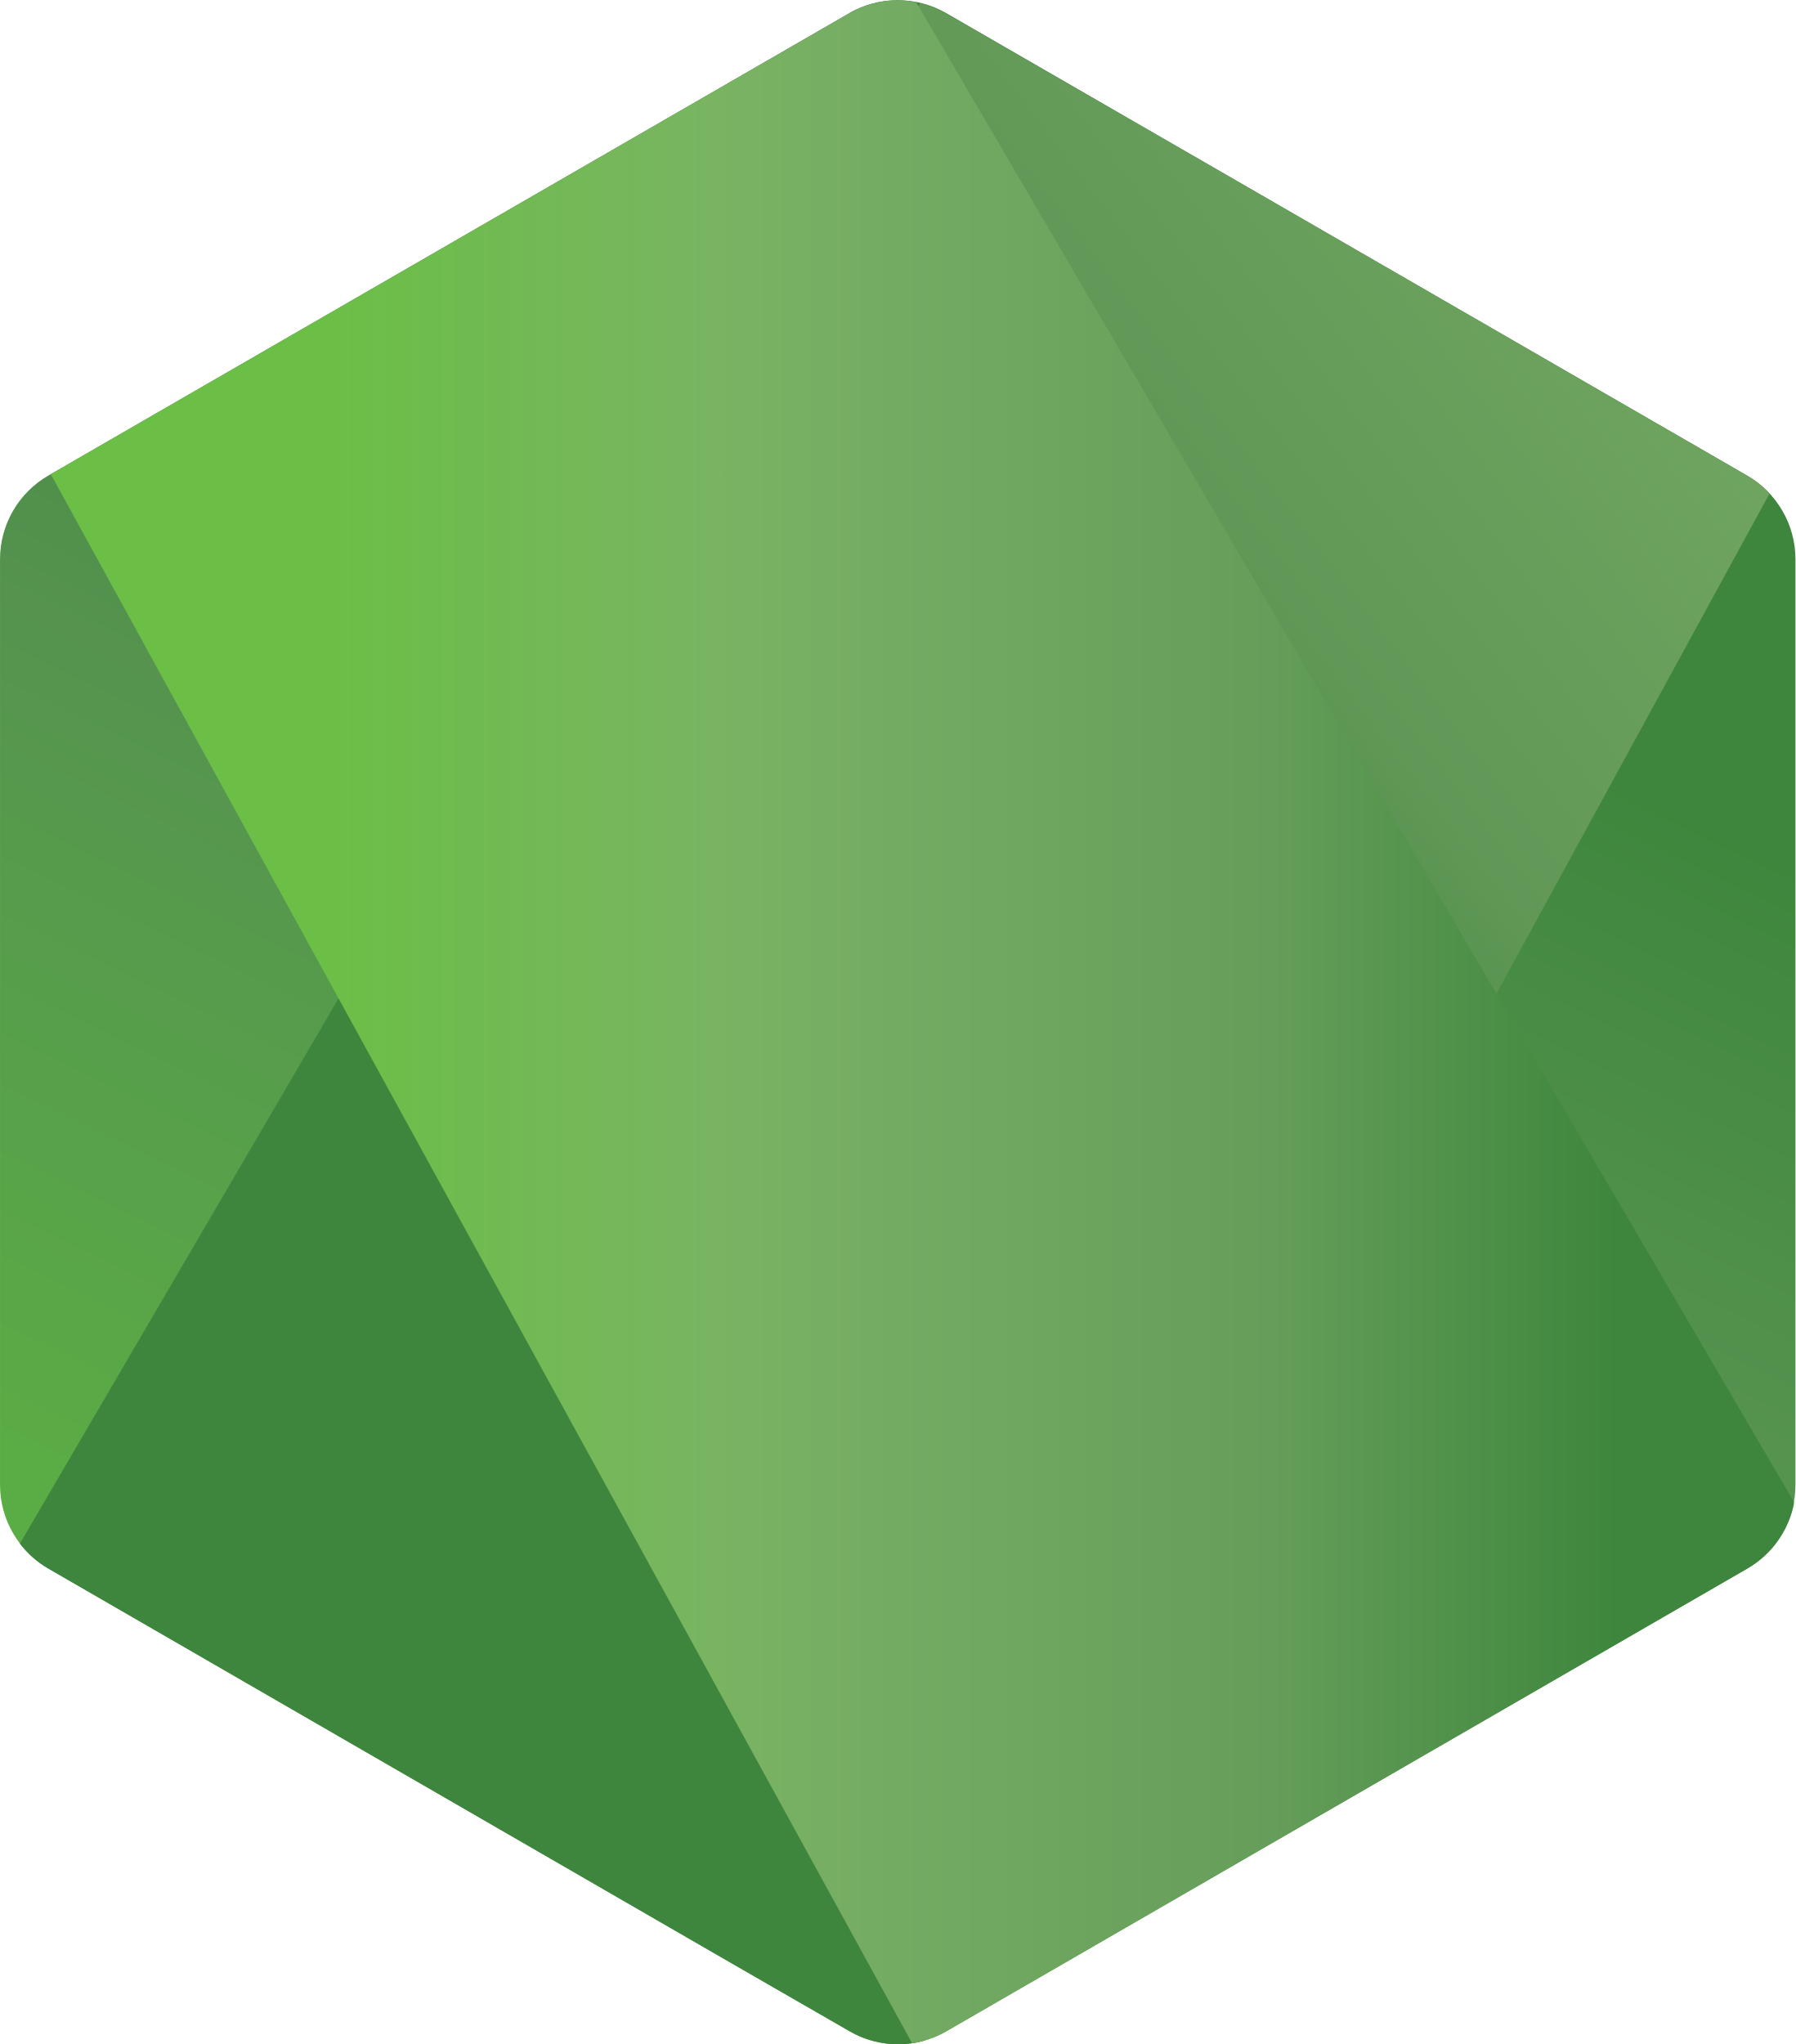
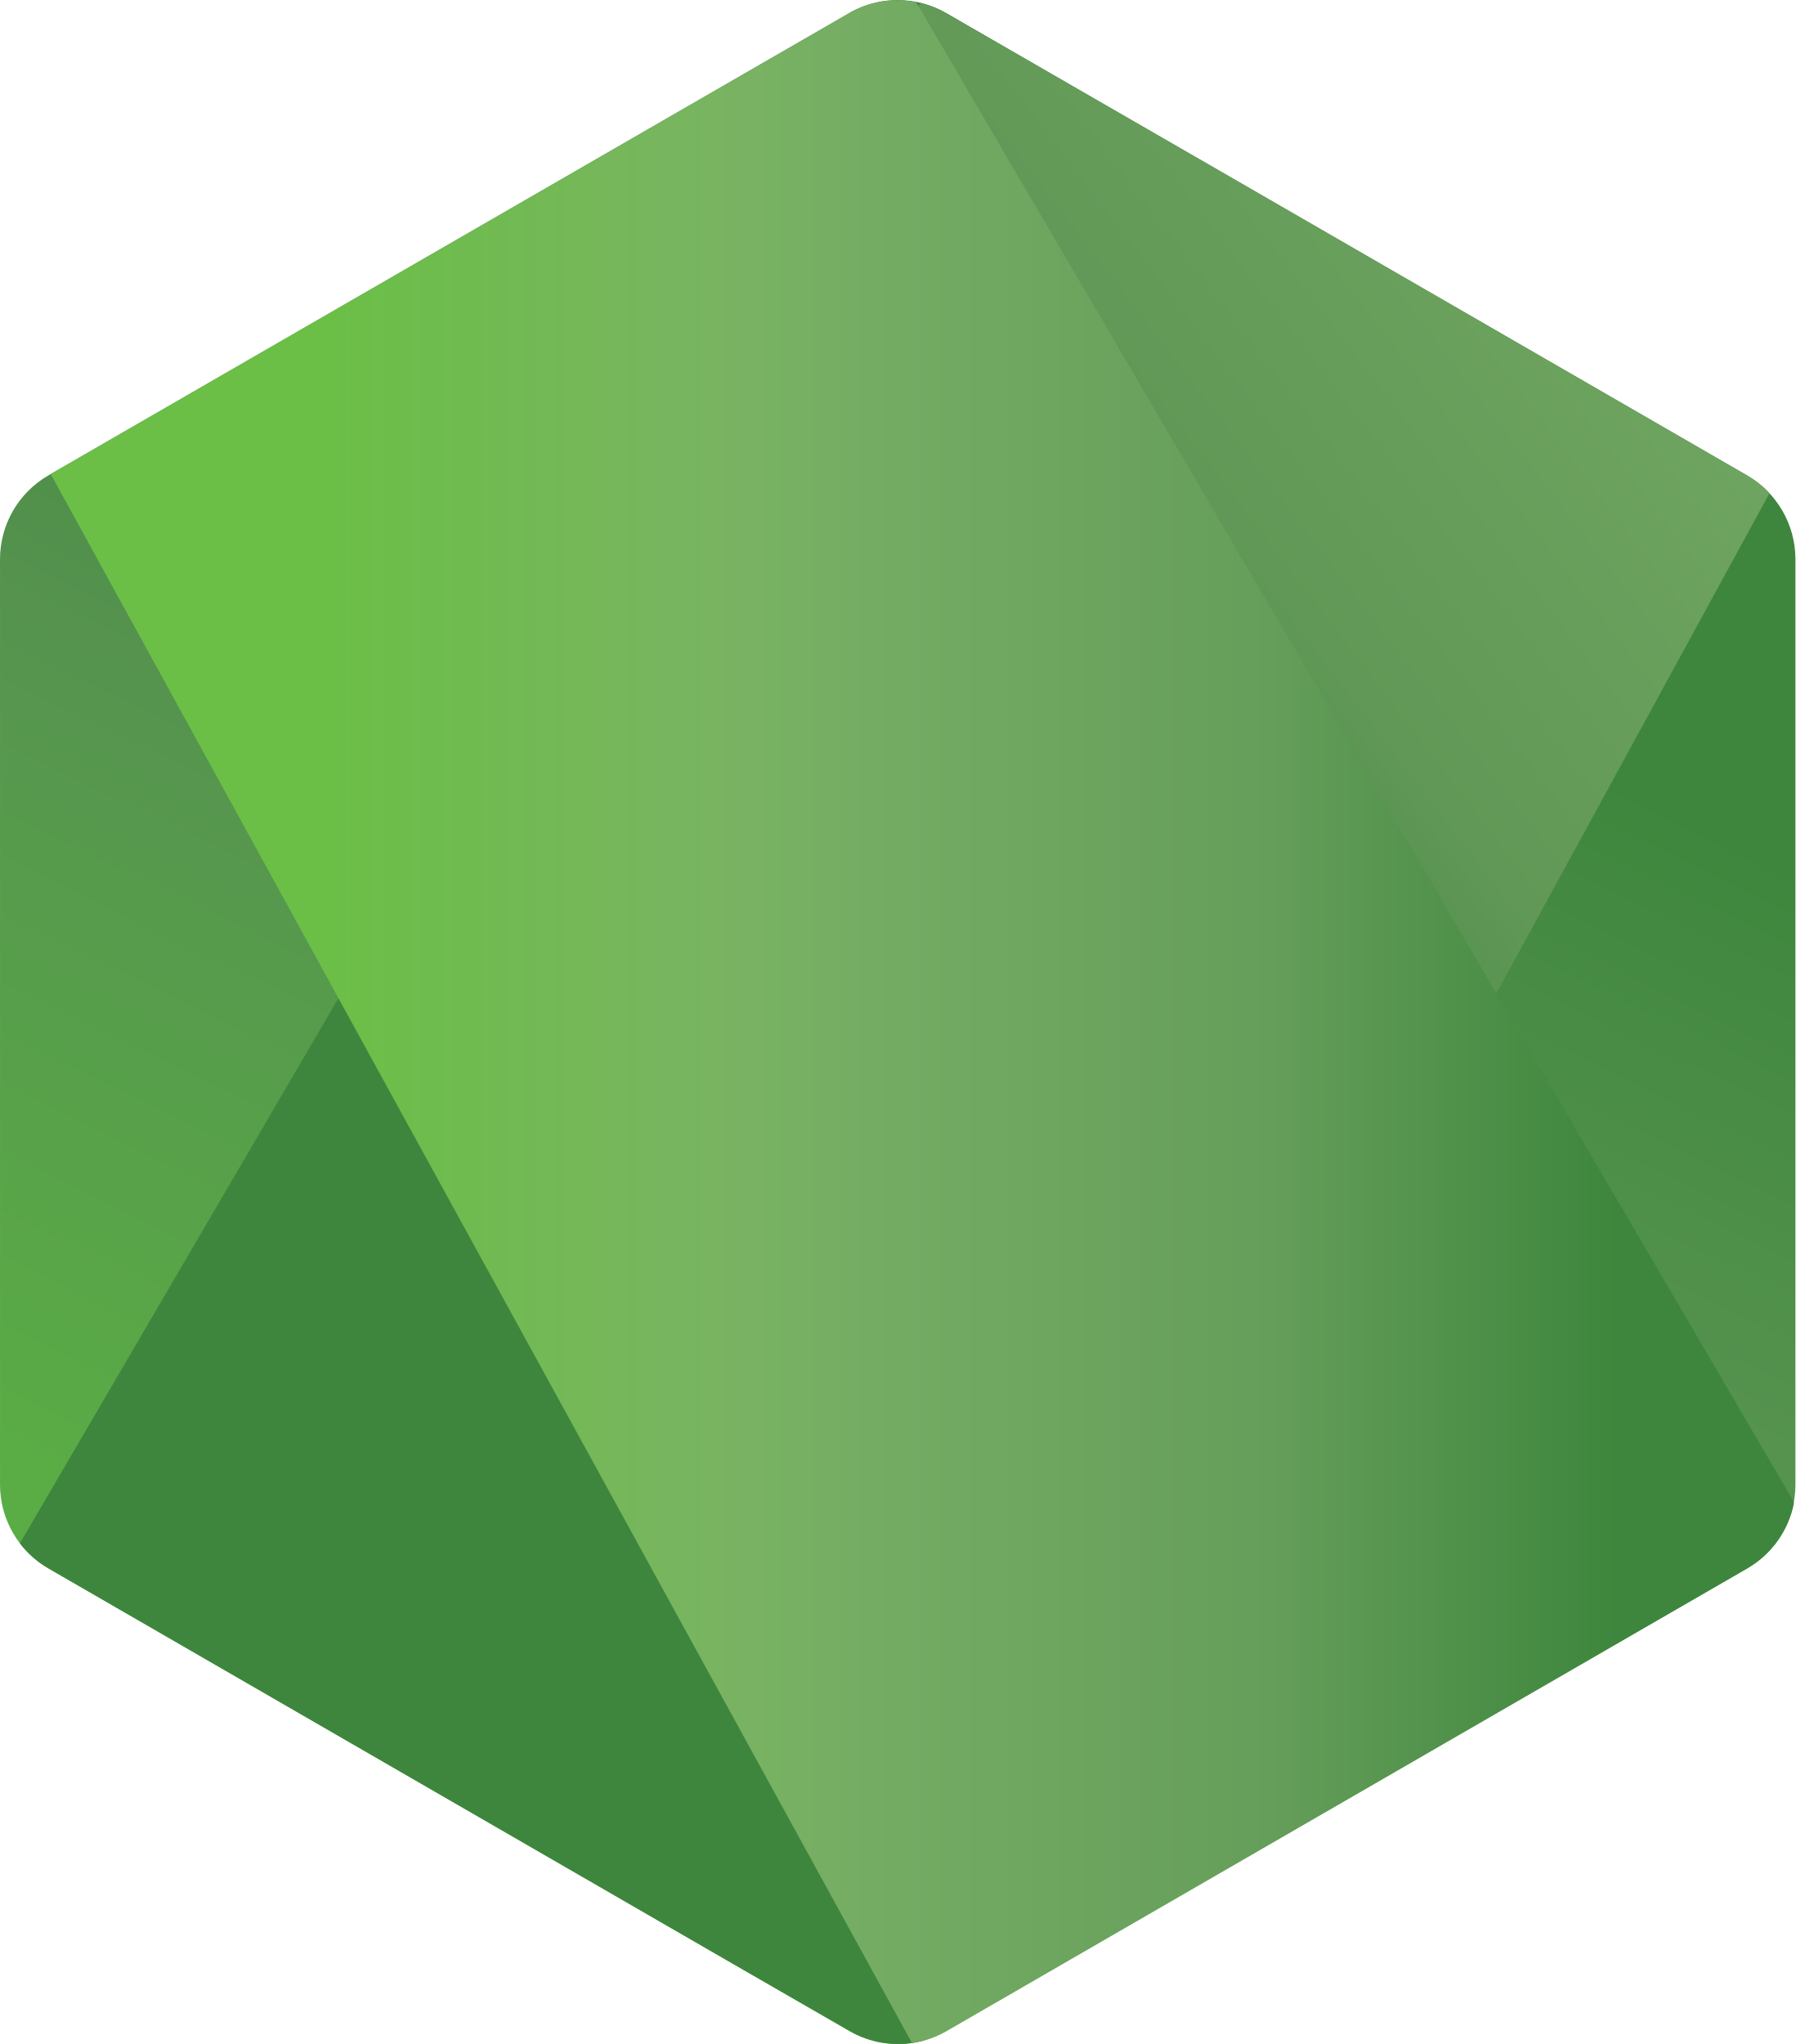
- <svg xmlns="http://www.w3.org/2000/svg" width="33.315mm" height="37.921mm" version="1.1" viewBox="0 0 33.315 37.921">
+ <svg xmlns="http://www.w3.org/2000/svg" width="125.913" height="143.324" viewBox="0 0 33.315 37.921">
  <defs>
+     <linearGradient id="b" x1="-.348" x2="1.251" gradientTransform="rotate(116.114 53.1 202.97) scale(86.48)" gradientUnits="userSpaceOnUse">
+       <stop offset=".3" stop-color="#3e863d" />
+       <stop offset=".5" stop-color="#55934f" />
+       <stop offset=".8" stop-color="#5aad45" />
+     </linearGradient>
+     <linearGradient id="d" x1="-.456" x2=".582" gradientTransform="rotate(-36.46 550.846 -214.336) scale(132.798)" gradientUnits="userSpaceOnUse">
+       <stop offset=".57" stop-color="#3e863d" />
+       <stop offset=".72" stop-color="#619857" />
+       <stop offset="1" stop-color="#76ac64" />
+     </linearGradient>
+     <linearGradient id="f" x1=".043" x2=".984" gradientTransform="translate(192.862 279.652) scale(97.417)" gradientUnits="userSpaceOnUse">
+       <stop offset=".16" stop-color="#6bbf47" />
+       <stop offset=".38" stop-color="#79b461" />
+       <stop offset=".47" stop-color="#75ac64" />
+       <stop offset=".7" stop-color="#659e5a" />
+       <stop offset=".9" stop-color="#3e863d" />
+     </linearGradient>
    <clipPath id="a">
-       <path d="m239.03 226.6-42.13 24.317a5.085 5.085 0 0 0-2.546 4.406v48.668c0 1.817 0.968 3.496 2.546 4.406l42.133 24.336a5.1 5.1 0 0 0 5.09 0l42.126-24.336a5.096 5.096 0 0 0 2.54-4.406v-48.668c0-1.816-0.97-3.496-2.55-4.406l-42.12-24.317a5.123 5.123 0 0 0-5.1 0" />
+       <path d="M239.03 226.605l-42.13 24.317a5.085 5.085 0 00-2.546 4.406v48.668c0 1.817.968 3.496 2.546 4.406l42.133 24.336a5.1 5.1 0 005.09 0l42.126-24.336a5.096 5.096 0 002.54-4.406v-48.668c0-1.816-.97-3.496-2.55-4.406l-42.12-24.317a5.123 5.123 0 00-5.1 0" />
    </clipPath>
-     <linearGradient id="b" x1="-.348" x2="1.251" gradientTransform="matrix(-38.065 77.652 -77.652 -38.065 258.72 244.63)" gradientUnits="userSpaceOnUse">
-       <stop stop-color="#3e863d" offset=".3" />
-       <stop stop-color="#55934f" offset=".5" />
-       <stop stop-color="#5aad45" offset=".8" />
-     </linearGradient>
    <clipPath id="c">
-       <path d="m195.4 307.09c0.403 0.523 0.907 0.976 1.5 1.316l36.14 20.875 6.02 3.46c0.9 0.52 1.926 0.74 2.934 0.665 0.336-0.027 0.672-0.09 1-0.183l44.434-81.36c-0.34-0.37-0.738-0.68-1.184-0.94l-27.586-15.93-14.582-8.39a5.318 5.318 0 0 0-1.32-0.53z" />
+       <path d="M195.398 307.086c.403.523.907.976 1.5 1.316l36.14 20.875 6.02 3.46c.9.52 1.926.74 2.934.665.336-.027.672-.09 1-.183l44.434-81.36c-.34-.37-.738-.68-1.184-.94l-27.586-15.93-14.582-8.39a5.318 5.318 0 00-1.32-.53zm0 0" />
    </clipPath>
-     <linearGradient id="d" x1="-.456" x2=".582" gradientTransform="matrix(106.81 -78.917 78.917 106.81 235.19 285.39)" gradientUnits="userSpaceOnUse">
-       <stop stop-color="#3e863d" offset=".57" />
-       <stop stop-color="#619857" offset=".72" />
-       <stop stop-color="#76ac64" offset="1" />
-     </linearGradient>
    <clipPath id="e">
-       <path d="m241.07 225.95a5.14 5.14 0 0 0-2.035 0.652l-42.01 24.247 45.3 82.51c0.63-0.09 1.25-0.3 1.81-0.624l42.13-24.336a5.105 5.105 0 0 0 2.46-3.476l-46.18-78.89a5.29 5.29 0 0 0-1.03-0.102c-0.14 0-0.28 7e-3 -0.42 0.02" />
+       <path d="M241.066 225.953a5.14 5.14 0 00-2.035.652l-42.01 24.247 45.3 82.51c.63-.09 1.25-.3 1.81-.624l42.13-24.336a5.105 5.105 0 002.46-3.476l-46.18-78.89a5.29 5.29 0 00-1.03-.102c-.14 0-.28.007-.42.02" />
    </clipPath>
-     <linearGradient id="f" x1=".043" x2=".984" gradientTransform="matrix(97.417 0 0 97.417 192.86 279.65)" gradientUnits="userSpaceOnUse">
-       <stop stop-color="#6bbf47" offset=".16" />
-       <stop stop-color="#79b461" offset=".38" />
-       <stop stop-color="#75ac64" offset=".47" />
-       <stop stop-color="#659e5a" offset=".7" />
-       <stop stop-color="#3e863d" offset=".9" />
-     </linearGradient>
  </defs>
-   <g transform="translate(-79.349 -123.91)">
-     <g transform="matrix(.35278 0 0 .35278 10.785 44.213)" clip-path="url(#a)">
-       <path d="m331.36 246.79-118.72-58.19-60.87 124.17 118.71 58.193z" fill="url(#b)" />
-     </g>
-     <g transform="matrix(.35278 0 0 .35278 10.785 44.213)" clip-path="url(#c)">
-       <path d="m144.07 264 83.825 113.45 110.86-81.906-83.83-113.45z" fill="url(#d)" />
-     </g>
-     <g transform="matrix(.35278 0 0 .35278 10.785 44.213)" clip-path="url(#e)">
-       <path d="m197.02 225.93v107.43h91.683v-107.43z" fill="url(#f)" />
-     </g>
+   <g clip-path="url(#a)" transform="translate(-68.564 -79.701) scale(.35278)">
+     <path fill="url(#b)" d="M331.363 246.793l-118.715-58.19-60.87 124.174L270.49 370.97zm0 0" />
+   </g>
+   <g clip-path="url(#c)" transform="translate(-68.564 -79.701) scale(.35278)">
+     <path fill="url(#d)" d="M144.07 264.004l83.825 113.453 110.86-81.906-83.83-113.45zm0 0" />
+   </g>
+   <g clip-path="url(#e)" transform="translate(-68.564 -79.701) scale(.35278)">
+     <path fill="url(#f)" d="M197.02 225.934v107.43h91.683v-107.43zm0 0" />
  </g>
</svg>
